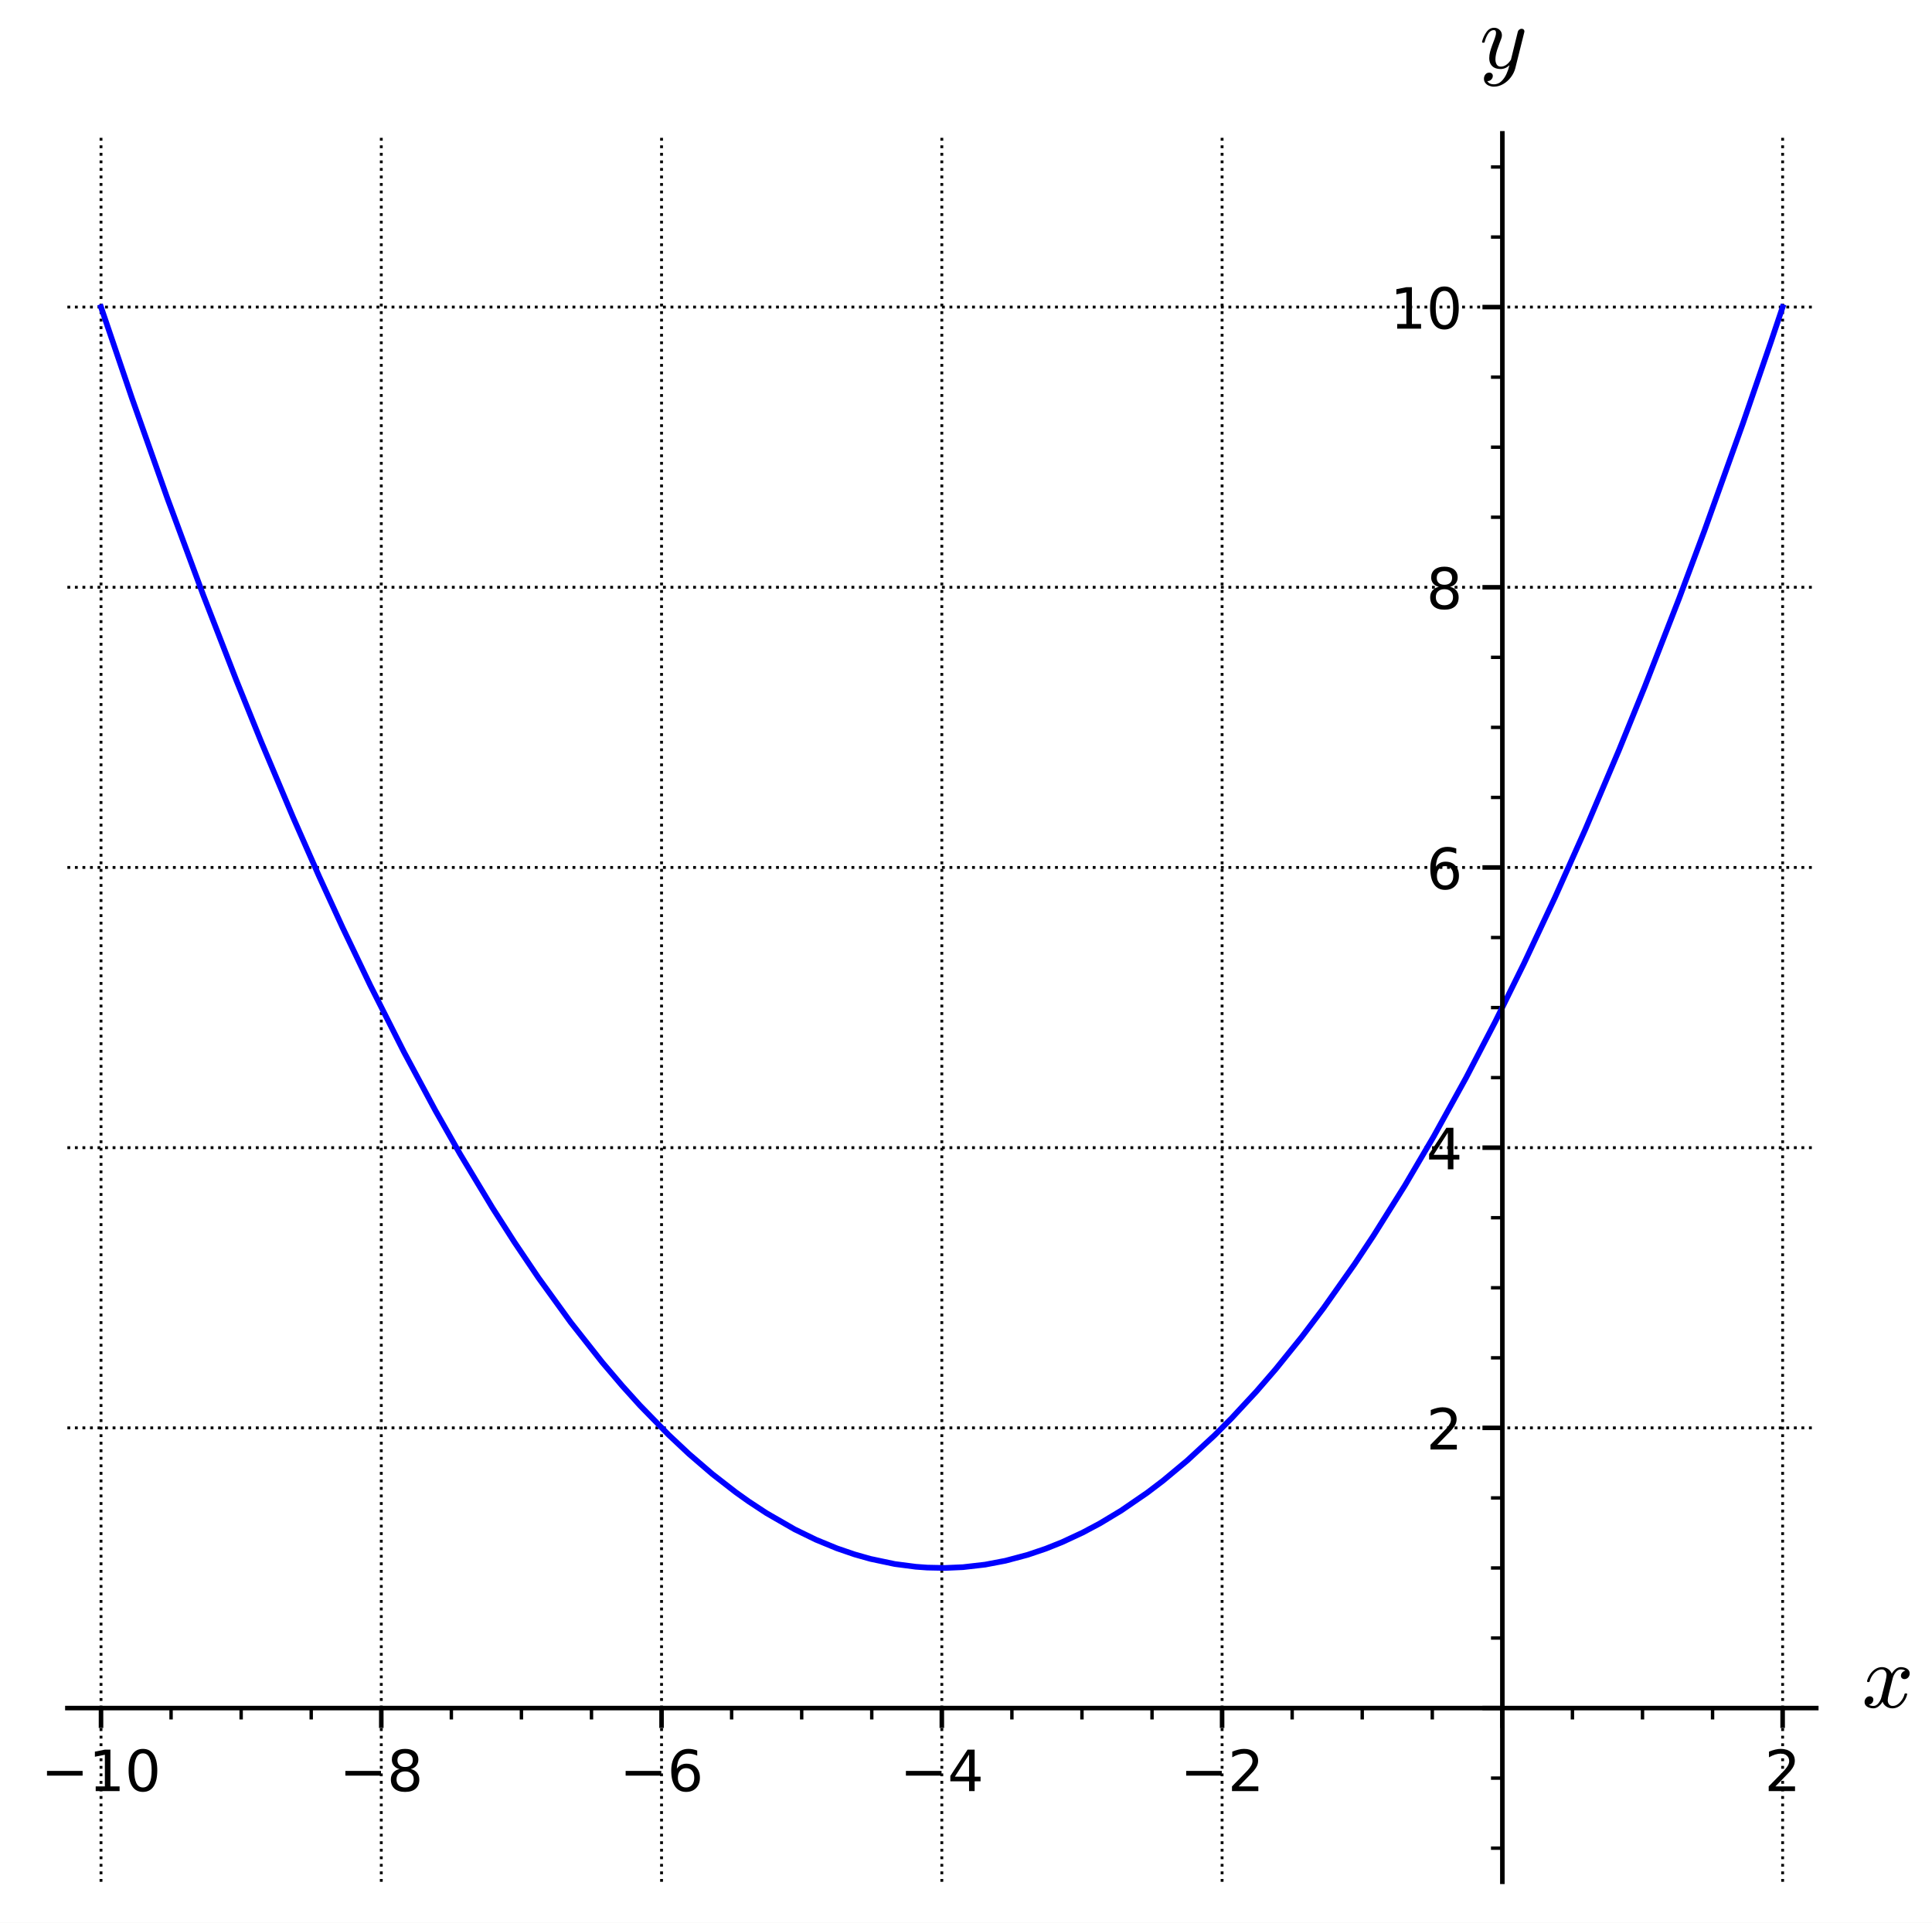
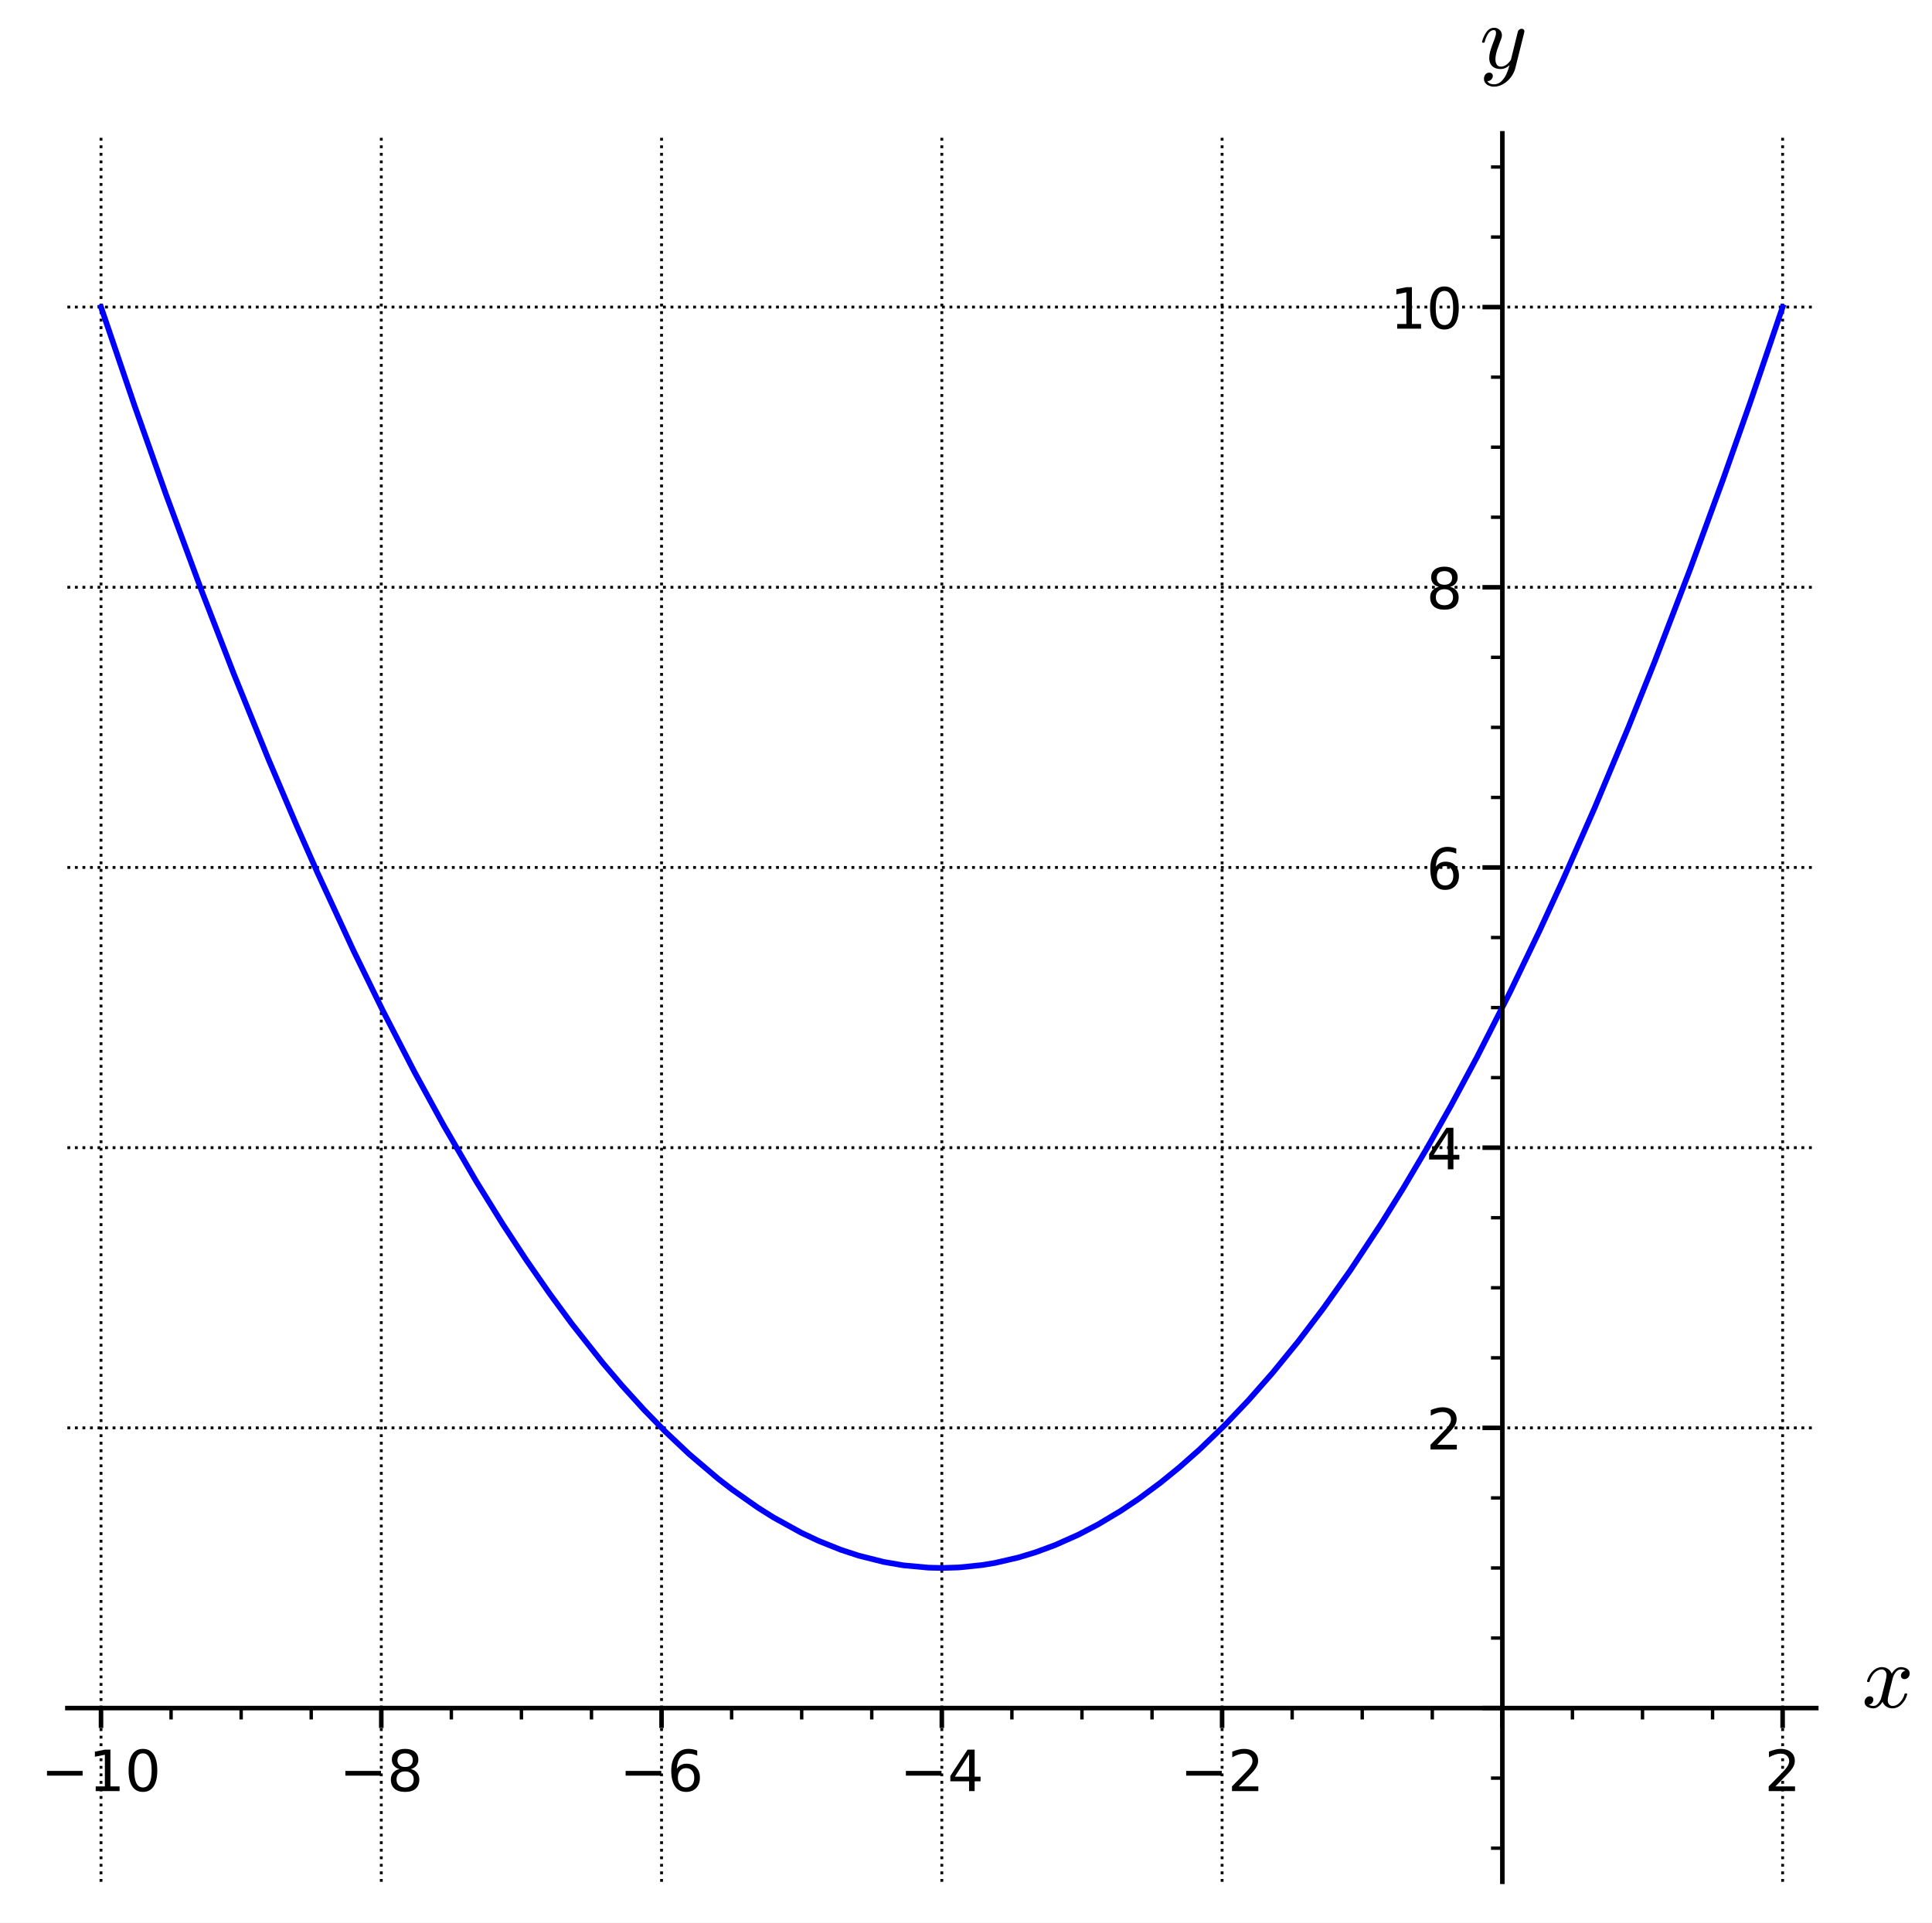
<svg xmlns="http://www.w3.org/2000/svg" xmlns:xlink="http://www.w3.org/1999/xlink" width="339.542pt" height="338.002pt" viewBox="0 0 339.542 338.002" version="1.1">
  <defs>
    <style type="text/css">*{stroke-linejoin: round; stroke-linecap: butt}</style>
  </defs>
  <g id="figure_1">
    <g id="patch_1">
      <path d="M 0 338.002  L 339.542 338.002  L 339.542 0  L 0 0  z " style="fill: #ffffff" />
    </g>
    <g id="axes_1">
      <g id="patch_2">
        <path d="M 11.842 330.803  L 319.202 330.803  L 319.202 23.442  L 11.842 23.442  z " style="fill: #ffffff" />
      </g>
      <g id="matplotlib.axis_1">
        <g id="xtick_1">
          <g id="line2d_1">
-             <path d="M 17.752 330.803  L 17.752 23.442  " clip-path="url(#p3ca34c48e3)" style="fill: none; stroke-dasharray: 0.5,0.825; stroke-dashoffset: 0; stroke: #000000; stroke-width: 0.5" />
+             <path d="M 17.752 330.803  L 17.752 23.442  " clip-path="url(#pfa045c3a24)" style="fill: none; stroke-dasharray: 0.5,0.825; stroke-dashoffset: 0; stroke: #000000; stroke-width: 0.5" />
          </g>
          <g id="line2d_2">
            <defs>
-               <path id="m70a011d4f1" d="M 0 0  L 0 3.5  " style="stroke: #000000; stroke-width: 0.8" />
+               <path id="ma15e9ad14b" d="M 0 0  L 0 3.5  " style="stroke: #000000; stroke-width: 0.8" />
            </defs>
            <g>
-               <use xlink:href="#m70a011d4f1" x="17.752" y="300.264" style="stroke: #000000; stroke-width: 0.8" />
+               <use xlink:href="#ma15e9ad14b" x="17.752" y="300.264" style="stroke: #000000; stroke-width: 0.8" />
            </g>
          </g>
          <g id="text_1">
            <g transform="translate(7.2 314.862) scale(0.1 -0.1)">
              <defs>
                <path id="DejaVuSans-2212" d="M 678 2272  L 4684 2272  L 4684 1741  L 678 1741  L 678 2272  z " transform="scale(0.015625)" />
                <path id="DejaVuSans-31" d="M 794 531  L 1825 531  L 1825 4091  L 703 3866  L 703 4441  L 1819 4666  L 2450 4666  L 2450 531  L 3481 531  L 3481 0  L 794 0  L 794 531  z " transform="scale(0.015625)" />
                <path id="DejaVuSans-30" d="M 2034 4250  Q 1547 4250 1301 3770  Q 1056 3291 1056 2328  Q 1056 1369 1301 889  Q 1547 409 2034 409  Q 2525 409 2770 889  Q 3016 1369 3016 2328  Q 3016 3291 2770 3770  Q 2525 4250 2034 4250  z M 2034 4750  Q 2819 4750 3233 4129  Q 3647 3509 3647 2328  Q 3647 1150 3233 529  Q 2819 -91 2034 -91  Q 1250 -91 836 529  Q 422 1150 422 2328  Q 422 3509 836 4129  Q 1250 4750 2034 4750  z " transform="scale(0.015625)" />
              </defs>
              <use xlink:href="#DejaVuSans-2212" />
              <use xlink:href="#DejaVuSans-31" x="83.789" />
              <use xlink:href="#DejaVuSans-30" x="147.412" />
            </g>
          </g>
        </g>
        <g id="xtick_2">
          <g id="line2d_3">
-             <path d="M 67.009 330.803  L 67.009 23.442  " clip-path="url(#p3ca34c48e3)" style="fill: none; stroke-dasharray: 0.5,0.825; stroke-dashoffset: 0; stroke: #000000; stroke-width: 0.5" />
+             <path d="M 67.009 330.803  L 67.009 23.442  " clip-path="url(#pfa045c3a24)" style="fill: none; stroke-dasharray: 0.5,0.825; stroke-dashoffset: 0; stroke: #000000; stroke-width: 0.5" />
          </g>
          <g id="line2d_4">
            <g>
-               <use xlink:href="#m70a011d4f1" x="67.009" y="300.264" style="stroke: #000000; stroke-width: 0.8" />
+               <use xlink:href="#ma15e9ad14b" x="67.009" y="300.264" style="stroke: #000000; stroke-width: 0.8" />
            </g>
          </g>
          <g id="text_2">
            <g transform="translate(59.63766 314.862) scale(0.1 -0.1)">
              <defs>
                <path id="DejaVuSans-38" d="M 2034 2216  Q 1584 2216 1326 1975  Q 1069 1734 1069 1313  Q 1069 891 1326 650  Q 1584 409 2034 409  Q 2484 409 2743 651  Q 3003 894 3003 1313  Q 3003 1734 2745 1975  Q 2488 2216 2034 2216  z M 1403 2484  Q 997 2584 770 2862  Q 544 3141 544 3541  Q 544 4100 942 4425  Q 1341 4750 2034 4750  Q 2731 4750 3128 4425  Q 3525 4100 3525 3541  Q 3525 3141 3298 2862  Q 3072 2584 2669 2484  Q 3125 2378 3379 2068  Q 3634 1759 3634 1313  Q 3634 634 3220 271  Q 2806 -91 2034 -91  Q 1263 -91 848 271  Q 434 634 434 1313  Q 434 1759 690 2068  Q 947 2378 1403 2484  z M 1172 3481  Q 1172 3119 1398 2916  Q 1625 2713 2034 2713  Q 2441 2713 2670 2916  Q 2900 3119 2900 3481  Q 2900 3844 2670 4047  Q 2441 4250 2034 4250  Q 1625 4250 1398 4047  Q 1172 3844 1172 3481  z " transform="scale(0.015625)" />
              </defs>
              <use xlink:href="#DejaVuSans-2212" />
              <use xlink:href="#DejaVuSans-38" x="83.789" />
            </g>
          </g>
        </g>
        <g id="xtick_3">
          <g id="line2d_5">
-             <path d="M 116.265 330.803  L 116.265 23.442  " clip-path="url(#p3ca34c48e3)" style="fill: none; stroke-dasharray: 0.5,0.825; stroke-dashoffset: 0; stroke: #000000; stroke-width: 0.5" />
+             <path d="M 116.265 330.803  L 116.265 23.442  " clip-path="url(#pfa045c3a24)" style="fill: none; stroke-dasharray: 0.5,0.825; stroke-dashoffset: 0; stroke: #000000; stroke-width: 0.5" />
          </g>
          <g id="line2d_6">
            <g>
-               <use xlink:href="#m70a011d4f1" x="116.265" y="300.264" style="stroke: #000000; stroke-width: 0.8" />
+               <use xlink:href="#ma15e9ad14b" x="116.265" y="300.264" style="stroke: #000000; stroke-width: 0.8" />
            </g>
          </g>
          <g id="text_3">
            <g transform="translate(108.8941 314.862) scale(0.1 -0.1)">
              <defs>
                <path id="DejaVuSans-36" d="M 2113 2584  Q 1688 2584 1439 2293  Q 1191 2003 1191 1497  Q 1191 994 1439 701  Q 1688 409 2113 409  Q 2538 409 2786 701  Q 3034 994 3034 1497  Q 3034 2003 2786 2293  Q 2538 2584 2113 2584  z M 3366 4563  L 3366 3988  Q 3128 4100 2886 4159  Q 2644 4219 2406 4219  Q 1781 4219 1451 3797  Q 1122 3375 1075 2522  Q 1259 2794 1537 2939  Q 1816 3084 2150 3084  Q 2853 3084 3261 2657  Q 3669 2231 3669 1497  Q 3669 778 3244 343  Q 2819 -91 2113 -91  Q 1303 -91 875 529  Q 447 1150 447 2328  Q 447 3434 972 4092  Q 1497 4750 2381 4750  Q 2619 4750 2861 4703  Q 3103 4656 3366 4563  z " transform="scale(0.015625)" />
              </defs>
              <use xlink:href="#DejaVuSans-2212" />
              <use xlink:href="#DejaVuSans-36" x="83.789" />
            </g>
          </g>
        </g>
        <g id="xtick_4">
          <g id="line2d_7">
-             <path d="M 165.522 330.803  L 165.522 23.442  " clip-path="url(#p3ca34c48e3)" style="fill: none; stroke-dasharray: 0.5,0.825; stroke-dashoffset: 0; stroke: #000000; stroke-width: 0.5" />
+             <path d="M 165.522 330.803  L 165.522 23.442  " clip-path="url(#pfa045c3a24)" style="fill: none; stroke-dasharray: 0.5,0.825; stroke-dashoffset: 0; stroke: #000000; stroke-width: 0.5" />
          </g>
          <g id="line2d_8">
            <g>
-               <use xlink:href="#m70a011d4f1" x="165.522" y="300.264" style="stroke: #000000; stroke-width: 0.8" />
+               <use xlink:href="#ma15e9ad14b" x="165.522" y="300.264" style="stroke: #000000; stroke-width: 0.8" />
            </g>
          </g>
          <g id="text_4">
            <g transform="translate(158.1505 314.862) scale(0.1 -0.1)">
              <defs>
                <path id="DejaVuSans-34" d="M 2419 4116  L 825 1625  L 2419 1625  L 2419 4116  z M 2253 4666  L 3047 4666  L 3047 1625  L 3713 1625  L 3713 1100  L 3047 1100  L 3047 0  L 2419 0  L 2419 1100  L 313 1100  L 313 1709  L 2253 4666  z " transform="scale(0.015625)" />
              </defs>
              <use xlink:href="#DejaVuSans-2212" />
              <use xlink:href="#DejaVuSans-34" x="83.789" />
            </g>
          </g>
        </g>
        <g id="xtick_5">
          <g id="line2d_9">
-             <path d="M 214.778 330.803  L 214.778 23.442  " clip-path="url(#p3ca34c48e3)" style="fill: none; stroke-dasharray: 0.5,0.825; stroke-dashoffset: 0; stroke: #000000; stroke-width: 0.5" />
+             <path d="M 214.778 330.803  L 214.778 23.442  " clip-path="url(#pfa045c3a24)" style="fill: none; stroke-dasharray: 0.5,0.825; stroke-dashoffset: 0; stroke: #000000; stroke-width: 0.5" />
          </g>
          <g id="line2d_10">
            <g>
-               <use xlink:href="#m70a011d4f1" x="214.778" y="300.264" style="stroke: #000000; stroke-width: 0.8" />
+               <use xlink:href="#ma15e9ad14b" x="214.778" y="300.264" style="stroke: #000000; stroke-width: 0.8" />
            </g>
          </g>
          <g id="text_5">
            <g transform="translate(207.4069 314.862) scale(0.1 -0.1)">
              <defs>
                <path id="DejaVuSans-32" d="M 1228 531  L 3431 531  L 3431 0  L 469 0  L 469 531  Q 828 903 1448 1529  Q 2069 2156 2228 2338  Q 2531 2678 2651 2914  Q 2772 3150 2772 3378  Q 2772 3750 2511 3984  Q 2250 4219 1831 4219  Q 1534 4219 1204 4116  Q 875 4013 500 3803  L 500 4441  Q 881 4594 1212 4672  Q 1544 4750 1819 4750  Q 2544 4750 2975 4387  Q 3406 4025 3406 3419  Q 3406 3131 3298 2873  Q 3191 2616 2906 2266  Q 2828 2175 2409 1742  Q 1991 1309 1228 531  z " transform="scale(0.015625)" />
              </defs>
              <use xlink:href="#DejaVuSans-2212" />
              <use xlink:href="#DejaVuSans-32" x="83.789" />
            </g>
          </g>
        </g>
        <g id="xtick_6">
          <g id="line2d_11">
-             <path d="M 264.034 330.803  L 264.034 23.442  " clip-path="url(#p3ca34c48e3)" style="fill: none; stroke-dasharray: 0.5,0.825; stroke-dashoffset: 0; stroke: #000000; stroke-width: 0.5" />
+             <path d="M 264.034 330.803  L 264.034 23.442  " clip-path="url(#pfa045c3a24)" style="fill: none; stroke-dasharray: 0.5,0.825; stroke-dashoffset: 0; stroke: #000000; stroke-width: 0.5" />
          </g>
          <g id="line2d_12">
            <g>
-               <use xlink:href="#m70a011d4f1" x="264.034" y="300.264" style="stroke: #000000; stroke-width: 0.8" />
+               <use xlink:href="#ma15e9ad14b" x="264.034" y="300.264" style="stroke: #000000; stroke-width: 0.8" />
            </g>
          </g>
        </g>
        <g id="xtick_7">
          <g id="line2d_13">
-             <path d="M 313.291 330.803  L 313.291 23.442  " clip-path="url(#p3ca34c48e3)" style="fill: none; stroke-dasharray: 0.5,0.825; stroke-dashoffset: 0; stroke: #000000; stroke-width: 0.5" />
+             <path d="M 313.291 330.803  L 313.291 23.442  " clip-path="url(#pfa045c3a24)" style="fill: none; stroke-dasharray: 0.5,0.825; stroke-dashoffset: 0; stroke: #000000; stroke-width: 0.5" />
          </g>
          <g id="line2d_14">
            <g>
-               <use xlink:href="#m70a011d4f1" x="313.291" y="300.264" style="stroke: #000000; stroke-width: 0.8" />
+               <use xlink:href="#ma15e9ad14b" x="313.291" y="300.264" style="stroke: #000000; stroke-width: 0.8" />
            </g>
          </g>
          <g id="text_6">
            <g transform="translate(310.1096 314.862) scale(0.1 -0.1)">
              <use xlink:href="#DejaVuSans-32" />
            </g>
          </g>
        </g>
        <g id="xtick_8">
          <g id="line2d_15">
            <defs>
-               <path id="m5aead2972a" d="M 0 0  L 0 2  " style="stroke: #000000; stroke-width: 0.6" />
+               <path id="m1fd5bfd137" d="M 0 0  L 0 2  " style="stroke: #000000; stroke-width: 0.6" />
            </defs>
            <g>
-               <use xlink:href="#m5aead2972a" x="30.066" y="300.264" style="stroke: #000000; stroke-width: 0.6" />
+               <use xlink:href="#m1fd5bfd137" x="30.066" y="300.264" style="stroke: #000000; stroke-width: 0.6" />
            </g>
          </g>
        </g>
        <g id="xtick_9">
          <g id="line2d_16">
            <g>
-               <use xlink:href="#m5aead2972a" x="42.381" y="300.264" style="stroke: #000000; stroke-width: 0.6" />
+               <use xlink:href="#m1fd5bfd137" x="42.381" y="300.264" style="stroke: #000000; stroke-width: 0.6" />
            </g>
          </g>
        </g>
        <g id="xtick_10">
          <g id="line2d_17">
            <g>
-               <use xlink:href="#m5aead2972a" x="54.695" y="300.264" style="stroke: #000000; stroke-width: 0.6" />
+               <use xlink:href="#m1fd5bfd137" x="54.695" y="300.264" style="stroke: #000000; stroke-width: 0.6" />
            </g>
          </g>
        </g>
        <g id="xtick_11">
          <g id="line2d_18">
            <g>
-               <use xlink:href="#m5aead2972a" x="79.323" y="300.264" style="stroke: #000000; stroke-width: 0.6" />
+               <use xlink:href="#m1fd5bfd137" x="79.323" y="300.264" style="stroke: #000000; stroke-width: 0.6" />
            </g>
          </g>
        </g>
        <g id="xtick_12">
          <g id="line2d_19">
            <g>
-               <use xlink:href="#m5aead2972a" x="91.637" y="300.264" style="stroke: #000000; stroke-width: 0.6" />
+               <use xlink:href="#m1fd5bfd137" x="91.637" y="300.264" style="stroke: #000000; stroke-width: 0.6" />
            </g>
          </g>
        </g>
        <g id="xtick_13">
          <g id="line2d_20">
            <g>
-               <use xlink:href="#m5aead2972a" x="103.951" y="300.264" style="stroke: #000000; stroke-width: 0.6" />
+               <use xlink:href="#m1fd5bfd137" x="103.951" y="300.264" style="stroke: #000000; stroke-width: 0.6" />
            </g>
          </g>
        </g>
        <g id="xtick_14">
          <g id="line2d_21">
            <g>
-               <use xlink:href="#m5aead2972a" x="128.579" y="300.264" style="stroke: #000000; stroke-width: 0.6" />
+               <use xlink:href="#m1fd5bfd137" x="128.579" y="300.264" style="stroke: #000000; stroke-width: 0.6" />
            </g>
          </g>
        </g>
        <g id="xtick_15">
          <g id="line2d_22">
            <g>
-               <use xlink:href="#m5aead2972a" x="140.893" y="300.264" style="stroke: #000000; stroke-width: 0.6" />
+               <use xlink:href="#m1fd5bfd137" x="140.893" y="300.264" style="stroke: #000000; stroke-width: 0.6" />
            </g>
          </g>
        </g>
        <g id="xtick_16">
          <g id="line2d_23">
            <g>
-               <use xlink:href="#m5aead2972a" x="153.207" y="300.264" style="stroke: #000000; stroke-width: 0.6" />
+               <use xlink:href="#m1fd5bfd137" x="153.207" y="300.264" style="stroke: #000000; stroke-width: 0.6" />
            </g>
          </g>
        </g>
        <g id="xtick_17">
          <g id="line2d_24">
            <g>
-               <use xlink:href="#m5aead2972a" x="177.836" y="300.264" style="stroke: #000000; stroke-width: 0.6" />
+               <use xlink:href="#m1fd5bfd137" x="177.836" y="300.264" style="stroke: #000000; stroke-width: 0.6" />
            </g>
          </g>
        </g>
        <g id="xtick_18">
          <g id="line2d_25">
            <g>
-               <use xlink:href="#m5aead2972a" x="190.15" y="300.264" style="stroke: #000000; stroke-width: 0.6" />
+               <use xlink:href="#m1fd5bfd137" x="190.15" y="300.264" style="stroke: #000000; stroke-width: 0.6" />
            </g>
          </g>
        </g>
        <g id="xtick_19">
          <g id="line2d_26">
            <g>
-               <use xlink:href="#m5aead2972a" x="202.464" y="300.264" style="stroke: #000000; stroke-width: 0.6" />
+               <use xlink:href="#m1fd5bfd137" x="202.464" y="300.264" style="stroke: #000000; stroke-width: 0.6" />
            </g>
          </g>
        </g>
        <g id="xtick_20">
          <g id="line2d_27">
            <g>
-               <use xlink:href="#m5aead2972a" x="227.092" y="300.264" style="stroke: #000000; stroke-width: 0.6" />
+               <use xlink:href="#m1fd5bfd137" x="227.092" y="300.264" style="stroke: #000000; stroke-width: 0.6" />
            </g>
          </g>
        </g>
        <g id="xtick_21">
          <g id="line2d_28">
            <g>
-               <use xlink:href="#m5aead2972a" x="239.406" y="300.264" style="stroke: #000000; stroke-width: 0.6" />
+               <use xlink:href="#m1fd5bfd137" x="239.406" y="300.264" style="stroke: #000000; stroke-width: 0.6" />
            </g>
          </g>
        </g>
        <g id="xtick_22">
          <g id="line2d_29">
            <g>
-               <use xlink:href="#m5aead2972a" x="251.72" y="300.264" style="stroke: #000000; stroke-width: 0.6" />
+               <use xlink:href="#m1fd5bfd137" x="251.72" y="300.264" style="stroke: #000000; stroke-width: 0.6" />
            </g>
          </g>
        </g>
        <g id="xtick_23">
          <g id="line2d_30">
            <g>
-               <use xlink:href="#m5aead2972a" x="276.348" y="300.264" style="stroke: #000000; stroke-width: 0.6" />
+               <use xlink:href="#m1fd5bfd137" x="276.348" y="300.264" style="stroke: #000000; stroke-width: 0.6" />
            </g>
          </g>
        </g>
        <g id="xtick_24">
          <g id="line2d_31">
            <g>
-               <use xlink:href="#m5aead2972a" x="288.663" y="300.264" style="stroke: #000000; stroke-width: 0.6" />
+               <use xlink:href="#m1fd5bfd137" x="288.663" y="300.264" style="stroke: #000000; stroke-width: 0.6" />
            </g>
          </g>
        </g>
        <g id="xtick_25">
          <g id="line2d_32">
            <g>
-               <use xlink:href="#m5aead2972a" x="300.977" y="300.264" style="stroke: #000000; stroke-width: 0.6" />
+               <use xlink:href="#m1fd5bfd137" x="300.977" y="300.264" style="stroke: #000000; stroke-width: 0.6" />
            </g>
          </g>
        </g>
        <g id="text_7">
          <g transform="translate(327.2016 300.2635) scale(0.16 -0.16)">
            <defs>
              <path id="Cmmi10-78" d="M 500 184  Q 613 97 819 97  Q 1019 97 1172 289  Q 1325 481 1381 709  L 1672 1844  Q 1741 2153 1741 2266  Q 1741 2425 1652 2544  Q 1563 2663 1403 2663  Q 1200 2663 1022 2536  Q 844 2409 722 2214  Q 600 2019 550 1819  Q 538 1778 500 1778  L 422 1778  Q 372 1778 372 1838  L 372 1856  Q 434 2094 584 2320  Q 734 2547 951 2687  Q 1169 2828 1416 2828  Q 1650 2828 1839 2703  Q 2028 2578 2106 2363  Q 2216 2559 2386 2693  Q 2556 2828 2759 2828  Q 2897 2828 3040 2779  Q 3184 2731 3275 2631  Q 3366 2531 3366 2381  Q 3366 2219 3261 2101  Q 3156 1984 2994 1984  Q 2891 1984 2822 2050  Q 2753 2116 2753 2216  Q 2753 2350 2845 2451  Q 2938 2553 3066 2572  Q 2950 2663 2747 2663  Q 2541 2663 2389 2472  Q 2238 2281 2175 2047  L 1894 916  Q 1825 659 1825 494  Q 1825 331 1917 214  Q 2009 97 2163 97  Q 2463 97 2698 361  Q 2934 625 3009 941  Q 3022 978 3059 978  L 3138 978  Q 3163 978 3178 961  Q 3194 944 3194 922  Q 3194 916 3188 903  Q 3097 522 2806 225  Q 2516 -72 2150 -72  Q 1916 -72 1727 54  Q 1538 181 1459 397  Q 1359 209 1182 68  Q 1006 -72 806 -72  Q 669 -72 523 -23  Q 378 25 287 125  Q 197 225 197 378  Q 197 528 301 651  Q 406 775 563 775  Q 669 775 741 711  Q 813 647 813 544  Q 813 409 723 309  Q 634 209 500 184  z " transform="scale(0.015625)" />
            </defs>
            <use xlink:href="#Cmmi10-78" transform="translate(0 0.8125)" />
          </g>
        </g>
      </g>
      <g id="matplotlib.axis_2">
        <g id="ytick_1">
          <g id="line2d_33">
-             <path d="M 11.842 300.264  L 319.202 300.264  " clip-path="url(#p3ca34c48e3)" style="fill: none; stroke-dasharray: 0.5,0.825; stroke-dashoffset: 0; stroke: #000000; stroke-width: 0.5" />
+             <path d="M 11.842 300.264  L 319.202 300.264  " clip-path="url(#pfa045c3a24)" style="fill: none; stroke-dasharray: 0.5,0.825; stroke-dashoffset: 0; stroke: #000000; stroke-width: 0.5" />
          </g>
          <g id="line2d_34">
            <defs>
-               <path id="mf470c03633" d="M 0 0  L -3.5 0  " style="stroke: #000000; stroke-width: 0.8" />
+               <path id="m4399970c04" d="M 0 0  L -3.5 0  " style="stroke: #000000; stroke-width: 0.8" />
            </defs>
            <g>
-               <use xlink:href="#mf470c03633" x="264.034" y="300.264" style="stroke: #000000; stroke-width: 0.8" />
+               <use xlink:href="#m4399970c04" x="264.034" y="300.264" style="stroke: #000000; stroke-width: 0.8" />
            </g>
          </g>
        </g>
        <g id="ytick_2">
          <g id="line2d_35">
-             <path d="M 11.842 251.007  L 319.202 251.007  " clip-path="url(#p3ca34c48e3)" style="fill: none; stroke-dasharray: 0.5,0.825; stroke-dashoffset: 0; stroke: #000000; stroke-width: 0.5" />
+             <path d="M 11.842 251.007  L 319.202 251.007  " clip-path="url(#pfa045c3a24)" style="fill: none; stroke-dasharray: 0.5,0.825; stroke-dashoffset: 0; stroke: #000000; stroke-width: 0.5" />
          </g>
          <g id="line2d_36">
            <g>
-               <use xlink:href="#mf470c03633" x="264.034" y="251.007" style="stroke: #000000; stroke-width: 0.8" />
+               <use xlink:href="#m4399970c04" x="264.034" y="251.007" style="stroke: #000000; stroke-width: 0.8" />
            </g>
          </g>
          <g id="text_8">
            <g transform="translate(250.6719 254.8063) scale(0.1 -0.1)">
              <use xlink:href="#DejaVuSans-32" />
            </g>
          </g>
        </g>
        <g id="ytick_3">
          <g id="line2d_37">
-             <path d="M 11.842 201.751  L 319.202 201.751  " clip-path="url(#p3ca34c48e3)" style="fill: none; stroke-dasharray: 0.5,0.825; stroke-dashoffset: 0; stroke: #000000; stroke-width: 0.5" />
+             <path d="M 11.842 201.751  L 319.202 201.751  " clip-path="url(#pfa045c3a24)" style="fill: none; stroke-dasharray: 0.5,0.825; stroke-dashoffset: 0; stroke: #000000; stroke-width: 0.5" />
          </g>
          <g id="line2d_38">
            <g>
-               <use xlink:href="#mf470c03633" x="264.034" y="201.751" style="stroke: #000000; stroke-width: 0.8" />
+               <use xlink:href="#m4399970c04" x="264.034" y="201.751" style="stroke: #000000; stroke-width: 0.8" />
            </g>
          </g>
          <g id="text_9">
            <g transform="translate(250.6719 205.5499) scale(0.1 -0.1)">
              <use xlink:href="#DejaVuSans-34" />
            </g>
          </g>
        </g>
        <g id="ytick_4">
          <g id="line2d_39">
-             <path d="M 11.842 152.494  L 319.202 152.494  " clip-path="url(#p3ca34c48e3)" style="fill: none; stroke-dasharray: 0.5,0.825; stroke-dashoffset: 0; stroke: #000000; stroke-width: 0.5" />
+             <path d="M 11.842 152.494  L 319.202 152.494  " clip-path="url(#pfa045c3a24)" style="fill: none; stroke-dasharray: 0.5,0.825; stroke-dashoffset: 0; stroke: #000000; stroke-width: 0.5" />
          </g>
          <g id="line2d_40">
            <g>
-               <use xlink:href="#mf470c03633" x="264.034" y="152.494" style="stroke: #000000; stroke-width: 0.8" />
+               <use xlink:href="#m4399970c04" x="264.034" y="152.494" style="stroke: #000000; stroke-width: 0.8" />
            </g>
          </g>
          <g id="text_10">
            <g transform="translate(250.6719 156.2935) scale(0.1 -0.1)">
              <use xlink:href="#DejaVuSans-36" />
            </g>
          </g>
        </g>
        <g id="ytick_5">
          <g id="line2d_41">
-             <path d="M 11.842 103.238  L 319.202 103.238  " clip-path="url(#p3ca34c48e3)" style="fill: none; stroke-dasharray: 0.5,0.825; stroke-dashoffset: 0; stroke: #000000; stroke-width: 0.5" />
+             <path d="M 11.842 103.238  L 319.202 103.238  " clip-path="url(#pfa045c3a24)" style="fill: none; stroke-dasharray: 0.5,0.825; stroke-dashoffset: 0; stroke: #000000; stroke-width: 0.5" />
          </g>
          <g id="line2d_42">
            <g>
-               <use xlink:href="#mf470c03633" x="264.034" y="103.238" style="stroke: #000000; stroke-width: 0.8" />
+               <use xlink:href="#m4399970c04" x="264.034" y="103.238" style="stroke: #000000; stroke-width: 0.8" />
            </g>
          </g>
          <g id="text_11">
            <g transform="translate(250.6719 107.0371) scale(0.1 -0.1)">
              <use xlink:href="#DejaVuSans-38" />
            </g>
          </g>
        </g>
        <g id="ytick_6">
          <g id="line2d_43">
-             <path d="M 11.842 53.981  L 319.202 53.981  " clip-path="url(#p3ca34c48e3)" style="fill: none; stroke-dasharray: 0.5,0.825; stroke-dashoffset: 0; stroke: #000000; stroke-width: 0.5" />
+             <path d="M 11.842 53.981  L 319.202 53.981  " clip-path="url(#pfa045c3a24)" style="fill: none; stroke-dasharray: 0.5,0.825; stroke-dashoffset: 0; stroke: #000000; stroke-width: 0.5" />
          </g>
          <g id="line2d_44">
            <g>
-               <use xlink:href="#mf470c03633" x="264.034" y="53.981" style="stroke: #000000; stroke-width: 0.8" />
+               <use xlink:href="#m4399970c04" x="264.034" y="53.981" style="stroke: #000000; stroke-width: 0.8" />
            </g>
          </g>
          <g id="text_12">
            <g transform="translate(244.3094 57.78069) scale(0.1 -0.1)">
              <use xlink:href="#DejaVuSans-31" />
              <use xlink:href="#DejaVuSans-30" x="63.623" />
            </g>
          </g>
        </g>
        <g id="ytick_7">
          <g id="line2d_45">
            <defs>
-               <path id="me8e7f54938" d="M 0 0  L -2 0  " style="stroke: #000000; stroke-width: 0.6" />
+               <path id="m36457cc036" d="M 0 0  L -2 0  " style="stroke: #000000; stroke-width: 0.6" />
            </defs>
            <g>
-               <use xlink:href="#me8e7f54938" x="264.034" y="324.892" style="stroke: #000000; stroke-width: 0.6" />
+               <use xlink:href="#m36457cc036" x="264.034" y="324.892" style="stroke: #000000; stroke-width: 0.6" />
            </g>
          </g>
        </g>
        <g id="ytick_8">
          <g id="line2d_46">
            <g>
-               <use xlink:href="#me8e7f54938" x="264.034" y="312.578" style="stroke: #000000; stroke-width: 0.6" />
+               <use xlink:href="#m36457cc036" x="264.034" y="312.578" style="stroke: #000000; stroke-width: 0.6" />
            </g>
          </g>
        </g>
        <g id="ytick_9">
          <g id="line2d_47">
            <g>
-               <use xlink:href="#me8e7f54938" x="264.034" y="287.949" style="stroke: #000000; stroke-width: 0.6" />
+               <use xlink:href="#m36457cc036" x="264.034" y="287.949" style="stroke: #000000; stroke-width: 0.6" />
            </g>
          </g>
        </g>
        <g id="ytick_10">
          <g id="line2d_48">
            <g>
-               <use xlink:href="#me8e7f54938" x="264.034" y="275.635" style="stroke: #000000; stroke-width: 0.6" />
+               <use xlink:href="#m36457cc036" x="264.034" y="275.635" style="stroke: #000000; stroke-width: 0.6" />
            </g>
          </g>
        </g>
        <g id="ytick_11">
          <g id="line2d_49">
            <g>
-               <use xlink:href="#me8e7f54938" x="264.034" y="263.321" style="stroke: #000000; stroke-width: 0.6" />
+               <use xlink:href="#m36457cc036" x="264.034" y="263.321" style="stroke: #000000; stroke-width: 0.6" />
            </g>
          </g>
        </g>
        <g id="ytick_12">
          <g id="line2d_50">
            <g>
-               <use xlink:href="#me8e7f54938" x="264.034" y="238.693" style="stroke: #000000; stroke-width: 0.6" />
+               <use xlink:href="#m36457cc036" x="264.034" y="238.693" style="stroke: #000000; stroke-width: 0.6" />
            </g>
          </g>
        </g>
        <g id="ytick_13">
          <g id="line2d_51">
            <g>
-               <use xlink:href="#me8e7f54938" x="264.034" y="226.379" style="stroke: #000000; stroke-width: 0.6" />
+               <use xlink:href="#m36457cc036" x="264.034" y="226.379" style="stroke: #000000; stroke-width: 0.6" />
            </g>
          </g>
        </g>
        <g id="ytick_14">
          <g id="line2d_52">
            <g>
-               <use xlink:href="#me8e7f54938" x="264.034" y="214.065" style="stroke: #000000; stroke-width: 0.6" />
+               <use xlink:href="#m36457cc036" x="264.034" y="214.065" style="stroke: #000000; stroke-width: 0.6" />
            </g>
          </g>
        </g>
        <g id="ytick_15">
          <g id="line2d_53">
            <g>
-               <use xlink:href="#me8e7f54938" x="264.034" y="189.437" style="stroke: #000000; stroke-width: 0.6" />
+               <use xlink:href="#m36457cc036" x="264.034" y="189.437" style="stroke: #000000; stroke-width: 0.6" />
            </g>
          </g>
        </g>
        <g id="ytick_16">
          <g id="line2d_54">
            <g>
-               <use xlink:href="#me8e7f54938" x="264.034" y="177.123" style="stroke: #000000; stroke-width: 0.6" />
+               <use xlink:href="#m36457cc036" x="264.034" y="177.123" style="stroke: #000000; stroke-width: 0.6" />
            </g>
          </g>
        </g>
        <g id="ytick_17">
          <g id="line2d_55">
            <g>
-               <use xlink:href="#me8e7f54938" x="264.034" y="164.808" style="stroke: #000000; stroke-width: 0.6" />
+               <use xlink:href="#m36457cc036" x="264.034" y="164.808" style="stroke: #000000; stroke-width: 0.6" />
            </g>
          </g>
        </g>
        <g id="ytick_18">
          <g id="line2d_56">
            <g>
-               <use xlink:href="#me8e7f54938" x="264.034" y="140.18" style="stroke: #000000; stroke-width: 0.6" />
+               <use xlink:href="#m36457cc036" x="264.034" y="140.18" style="stroke: #000000; stroke-width: 0.6" />
            </g>
          </g>
        </g>
        <g id="ytick_19">
          <g id="line2d_57">
            <g>
-               <use xlink:href="#me8e7f54938" x="264.034" y="127.866" style="stroke: #000000; stroke-width: 0.6" />
+               <use xlink:href="#m36457cc036" x="264.034" y="127.866" style="stroke: #000000; stroke-width: 0.6" />
            </g>
          </g>
        </g>
        <g id="ytick_20">
          <g id="line2d_58">
            <g>
-               <use xlink:href="#me8e7f54938" x="264.034" y="115.552" style="stroke: #000000; stroke-width: 0.6" />
+               <use xlink:href="#m36457cc036" x="264.034" y="115.552" style="stroke: #000000; stroke-width: 0.6" />
            </g>
          </g>
        </g>
        <g id="ytick_21">
          <g id="line2d_59">
            <g>
-               <use xlink:href="#me8e7f54938" x="264.034" y="90.924" style="stroke: #000000; stroke-width: 0.6" />
+               <use xlink:href="#m36457cc036" x="264.034" y="90.924" style="stroke: #000000; stroke-width: 0.6" />
            </g>
          </g>
        </g>
        <g id="ytick_22">
          <g id="line2d_60">
            <g>
-               <use xlink:href="#me8e7f54938" x="264.034" y="78.61" style="stroke: #000000; stroke-width: 0.6" />
+               <use xlink:href="#m36457cc036" x="264.034" y="78.61" style="stroke: #000000; stroke-width: 0.6" />
            </g>
          </g>
        </g>
        <g id="ytick_23">
          <g id="line2d_61">
            <g>
-               <use xlink:href="#me8e7f54938" x="264.034" y="66.296" style="stroke: #000000; stroke-width: 0.6" />
+               <use xlink:href="#m36457cc036" x="264.034" y="66.296" style="stroke: #000000; stroke-width: 0.6" />
            </g>
          </g>
        </g>
        <g id="ytick_24">
          <g id="line2d_62">
            <g>
-               <use xlink:href="#me8e7f54938" x="264.034" y="41.667" style="stroke: #000000; stroke-width: 0.6" />
+               <use xlink:href="#m36457cc036" x="264.034" y="41.667" style="stroke: #000000; stroke-width: 0.6" />
            </g>
          </g>
        </g>
        <g id="ytick_25">
          <g id="line2d_63">
            <g>
-               <use xlink:href="#me8e7f54938" x="264.034" y="29.353" style="stroke: #000000; stroke-width: 0.6" />
+               <use xlink:href="#m36457cc036" x="264.034" y="29.353" style="stroke: #000000; stroke-width: 0.6" />
            </g>
          </g>
        </g>
        <g id="text_13">
          <g transform="translate(260.0344 12.0825) scale(0.16 -0.16)">
            <defs>
              <path id="Cmmi10-79" d="M 538 -916  Q 672 -1147 1006 -1147  Q 1309 -1147 1531 -934  Q 1753 -722 1889 -420  Q 2025 -119 2100 197  Q 1816 -72 1484 -72  Q 1231 -72 1053 15  Q 875 103 776 276  Q 678 450 678 697  Q 678 906 734 1126  Q 791 1347 892 1617  Q 994 1888 1069 2088  Q 1153 2322 1153 2472  Q 1153 2663 1013 2663  Q 759 2663 595 2402  Q 431 2141 353 1819  Q 341 1778 300 1778  L 225 1778  Q 172 1778 172 1838  L 172 1856  Q 275 2238 487 2533  Q 700 2828 1025 2828  Q 1253 2828 1411 2678  Q 1569 2528 1569 2297  Q 1569 2178 1516 2047  Q 1488 1969 1388 1706  Q 1288 1444 1234 1272  Q 1181 1100 1147 934  Q 1113 769 1113 603  Q 1113 391 1203 244  Q 1294 97 1491 97  Q 1888 97 2203 581  L 2688 2553  Q 2709 2638 2787 2698  Q 2866 2759 2956 2759  Q 3034 2759 3092 2709  Q 3150 2659 3150 2578  Q 3150 2541 3144 2528  L 2509 -19  Q 2425 -347 2200 -647  Q 1975 -947 1658 -1130  Q 1341 -1313 997 -1313  Q 831 -1313 668 -1248  Q 506 -1184 406 -1056  Q 306 -928 306 -756  Q 306 -581 409 -453  Q 513 -325 684 -325  Q 788 -325 858 -389  Q 928 -453 928 -556  Q 928 -703 818 -812  Q 709 -922 563 -922  Q 556 -919 550 -917  Q 544 -916 538 -916  z " transform="scale(0.015625)" />
            </defs>
            <use xlink:href="#Cmmi10-79" transform="translate(0 0.8125)" />
          </g>
        </g>
      </g>
      <g id="line2d_64">
-         <path d="M 17.752 53.981  L 23.17 69.936  L 29.403 87.556  L 35.724 104.618  L 41.568 119.67  L 45.958 130.522  L 51.514 143.695  L 56.088 154.069  L 60.211 163.058  L 65.082 173.23  L 70.99 184.924  L 76.52 195.227  L 80.878 202.908  L 86.556 212.338  L 90.42 218.382  L 94.639 224.634  L 100.306 232.462  L 105.853 239.495  L 109.342 243.598  L 112.454 247.049  L 117.506 252.232  L 121.103 255.607  L 125.193 259.126  L 129.292 262.311  L 131.54 263.914  L 134.699 265.992  L 139.66 268.846  L 143.392 270.664  L 147.085 272.185  L 150.209 273.255  L 152.988 274.041  L 157.257 274.942  L 160.953 275.423  L 162.955 275.568  L 166.094 275.632  L 169.228 275.496  L 173.128 275.048  L 176.701 274.367  L 180.619 273.322  L 183.808 272.241  L 186.67 271.095  L 190.228 269.439  L 193.252 267.829  L 197.022 265.563  L 201.623 262.406  L 204.395 260.296  L 208.655 256.75  L 213.473 252.295  L 216.445 249.311  L 220.815 244.6  L 224.191 240.694  L 228.805 234.983  L 232.604 229.956  L 238.065 222.215  L 241.376 217.227  L 246.905 208.403  L 251.967 199.78  L 257.663 189.453  L 262.817 179.542  L 267.827 169.391  L 273.295 157.731  L 278.606 145.823  L 284.529 131.869  L 289.065 120.7  L 295.082 105.242  L 299.555 93.274  L 306.314 74.418  L 311.226 60.132  L 313.291 53.981  L 313.291 53.981  " clip-path="url(#p3ca34c48e3)" style="fill: none; stroke: #0000ff; stroke-linecap: square" />
+         <path d="M 17.752 53.981  L 23.666 71.367  L 29.165 86.898  L 35.426 103.833  L 41.076 118.432  L 47.213 133.554  L 52.19 145.257  L 55.742 153.3  L 62.111 167.083  L 67.315 177.733  L 72.866 188.489  L 77.96 197.807  L 83.67 207.628  L 88.423 215.296  L 92.49 221.494  L 96.569 227.372  L 100.495 232.713  L 105.959 239.623  L 109.343 243.598  L 113.209 247.857  L 116.886 251.624  L 121.091 255.596  L 126.198 259.938  L 128.664 261.846  L 133.263 265.072  L 135.935 266.749  L 140.845 269.454  L 143.875 270.879  L 147.801 272.448  L 150.913 273.469  L 155.331 274.581  L 158.802 275.177  L 163.154 275.578  L 165.55 275.635  L 168.52 275.544  L 172.638 275.121  L 174.881 274.746  L 178.946 273.806  L 181.962 272.892  L 185.426 271.614  L 189.509 269.795  L 192.92 268.015  L 196.96 265.602  L 200.131 263.477  L 203.899 260.684  L 207.288 257.928  L 210.818 254.808  L 215.262 250.521  L 219.402 246.167  L 223.665 241.318  L 228.181 235.78  L 232.57 230.002  L 237.319 223.309  L 242.735 215.117  L 246.608 208.893  L 250.772 201.861  L 255.001 194.362  L 259.607 185.778  L 265.408 174.357  L 270.604 163.546  L 274.583 154.896  L 280.26 141.998  L 286.204 127.795  L 290.756 116.43  L 297.032 100.074  L 302.821 84.278  L 307.583 70.774  L 313.291 53.981  L 313.291 53.981  " clip-path="url(#pfa045c3a24)" style="fill: none; stroke: #0000ff; stroke-linecap: square" />
      </g>
      <g id="patch_3">
        <path d="M 264.034 330.803  L 264.034 23.442  " style="fill: none; stroke: #000000; stroke-width: 0.8; stroke-linejoin: miter; stroke-linecap: square" />
      </g>
      <g id="patch_4">
        <path d="M 11.842 300.264  L 319.202 300.264  " style="fill: none; stroke: #000000; stroke-width: 0.8; stroke-linejoin: miter; stroke-linecap: square" />
      </g>
    </g>
  </g>
  <defs>
-     <clipPath id="p3ca34c48e3">
+     <clipPath id="pfa045c3a24">
      <rect x="11.842" y="23.442" width="307.36" height="307.36" />
    </clipPath>
  </defs>
</svg>
